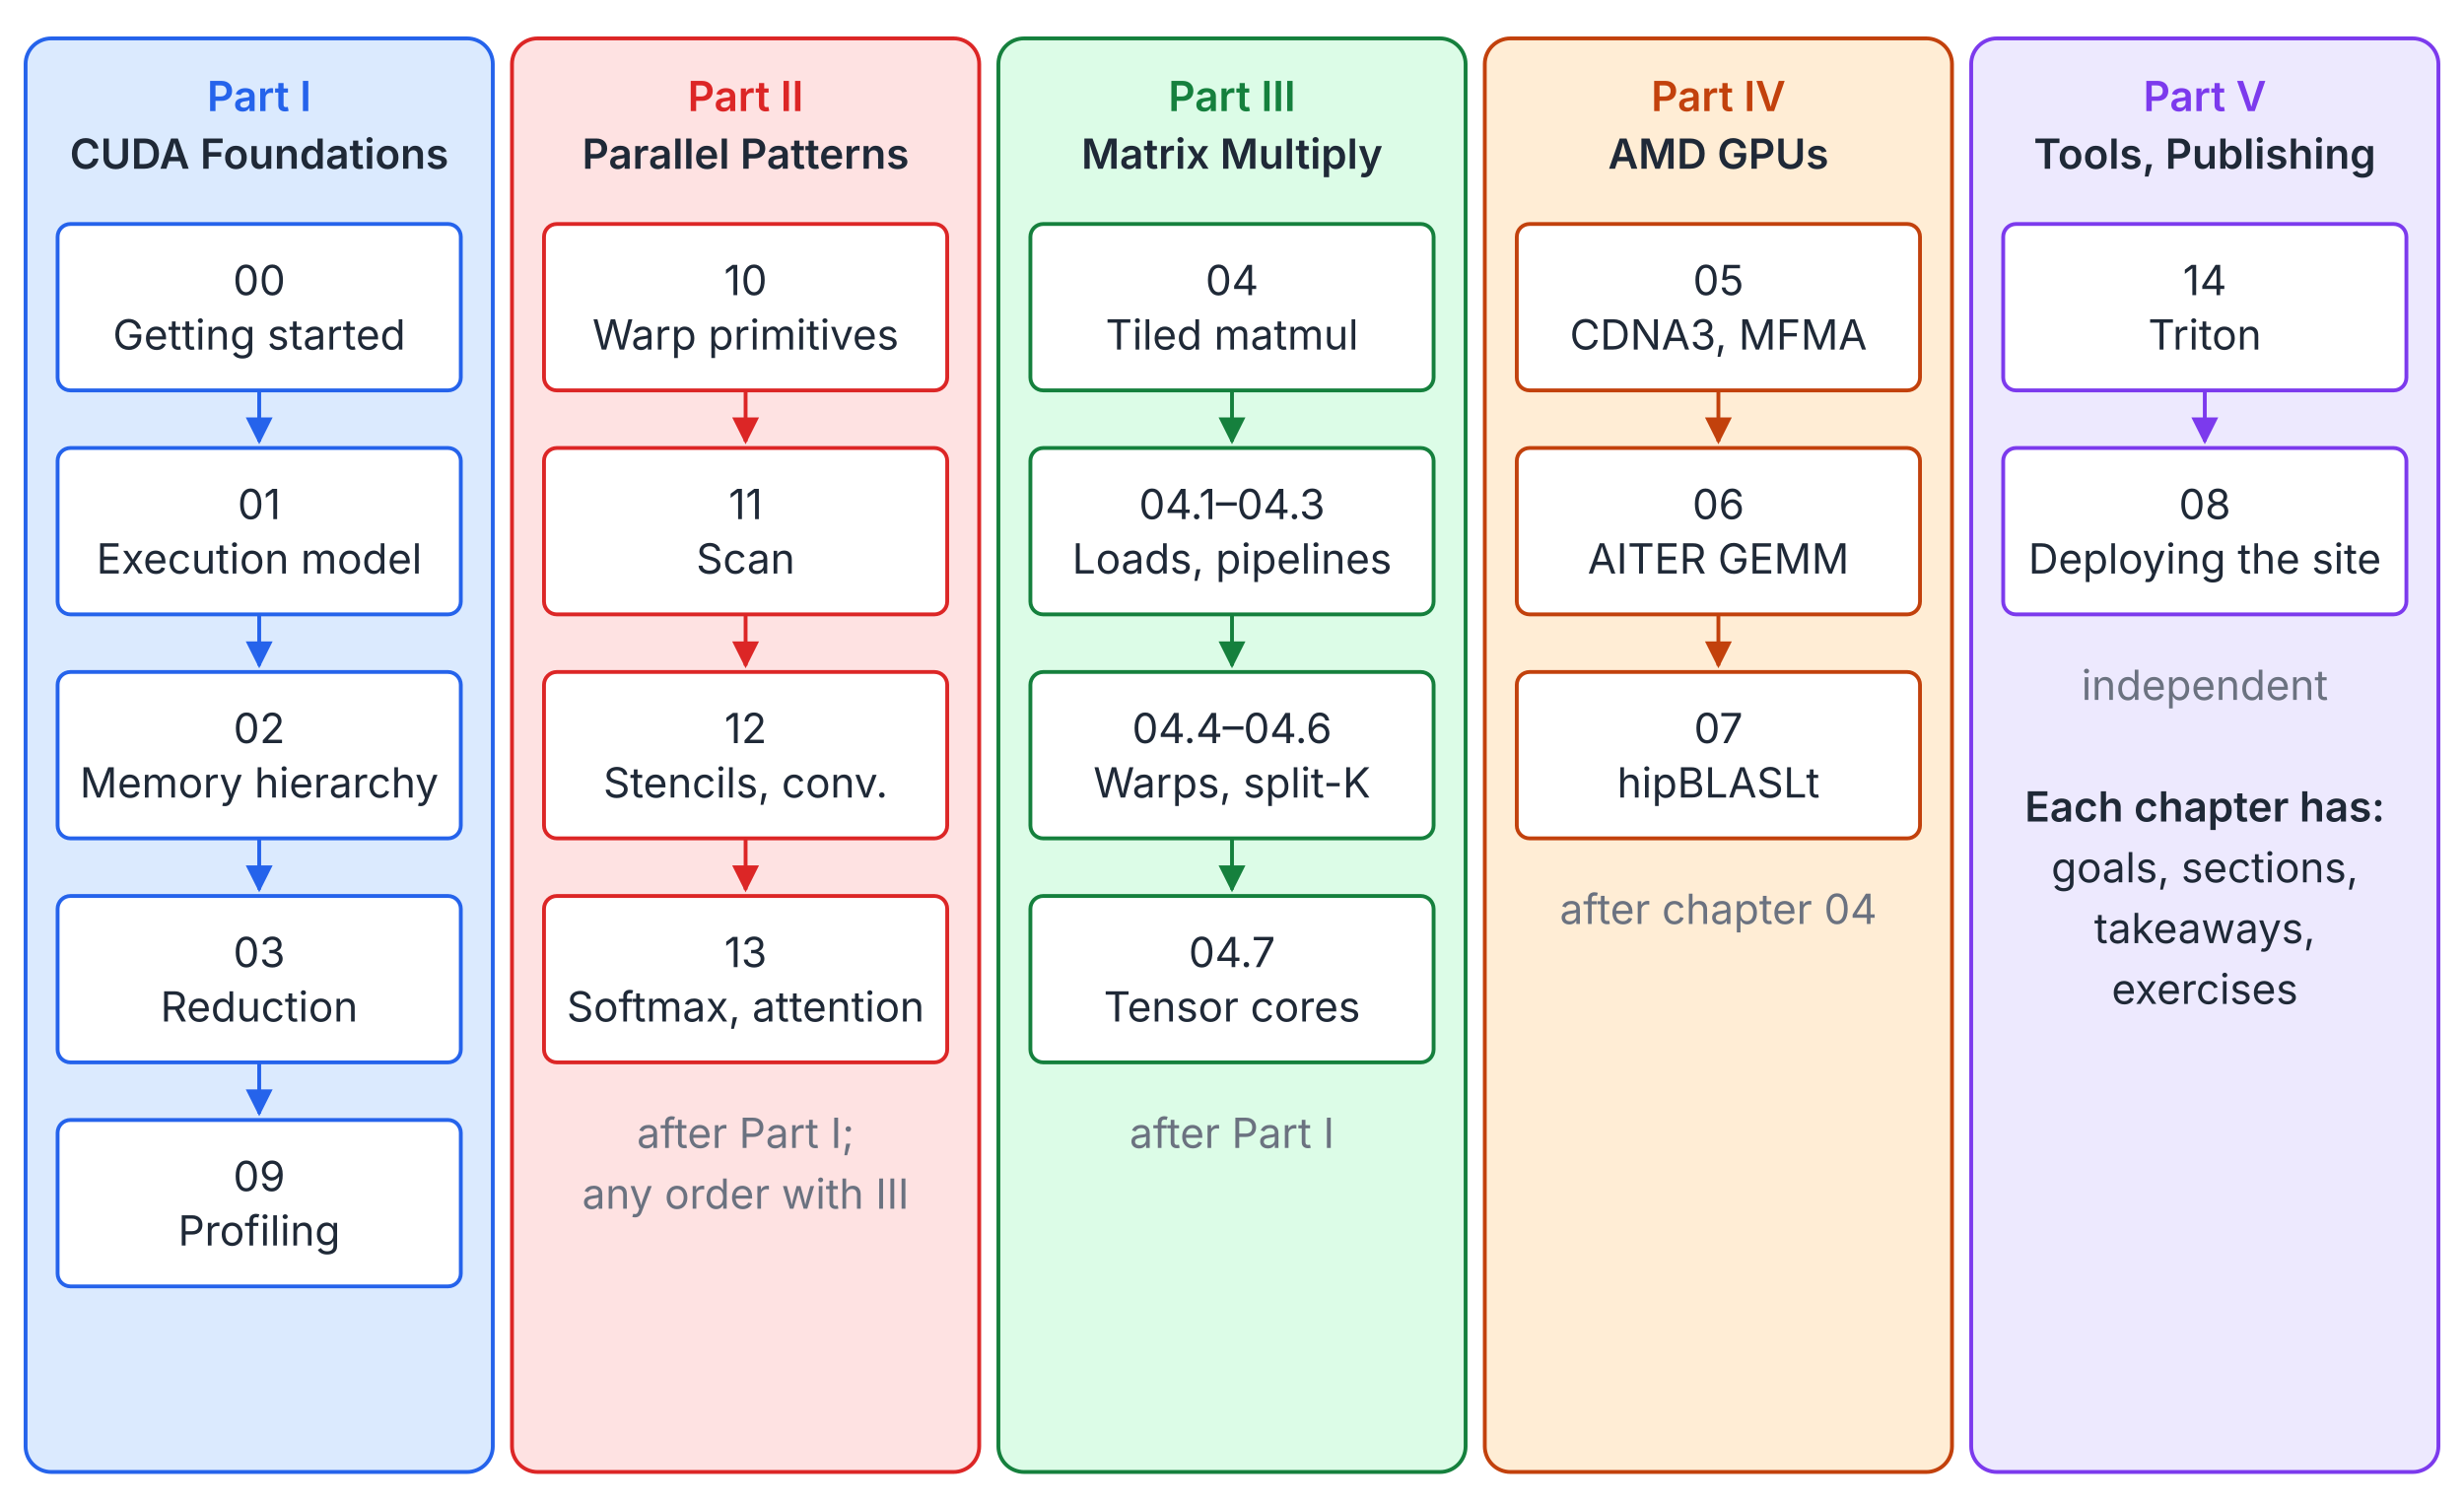
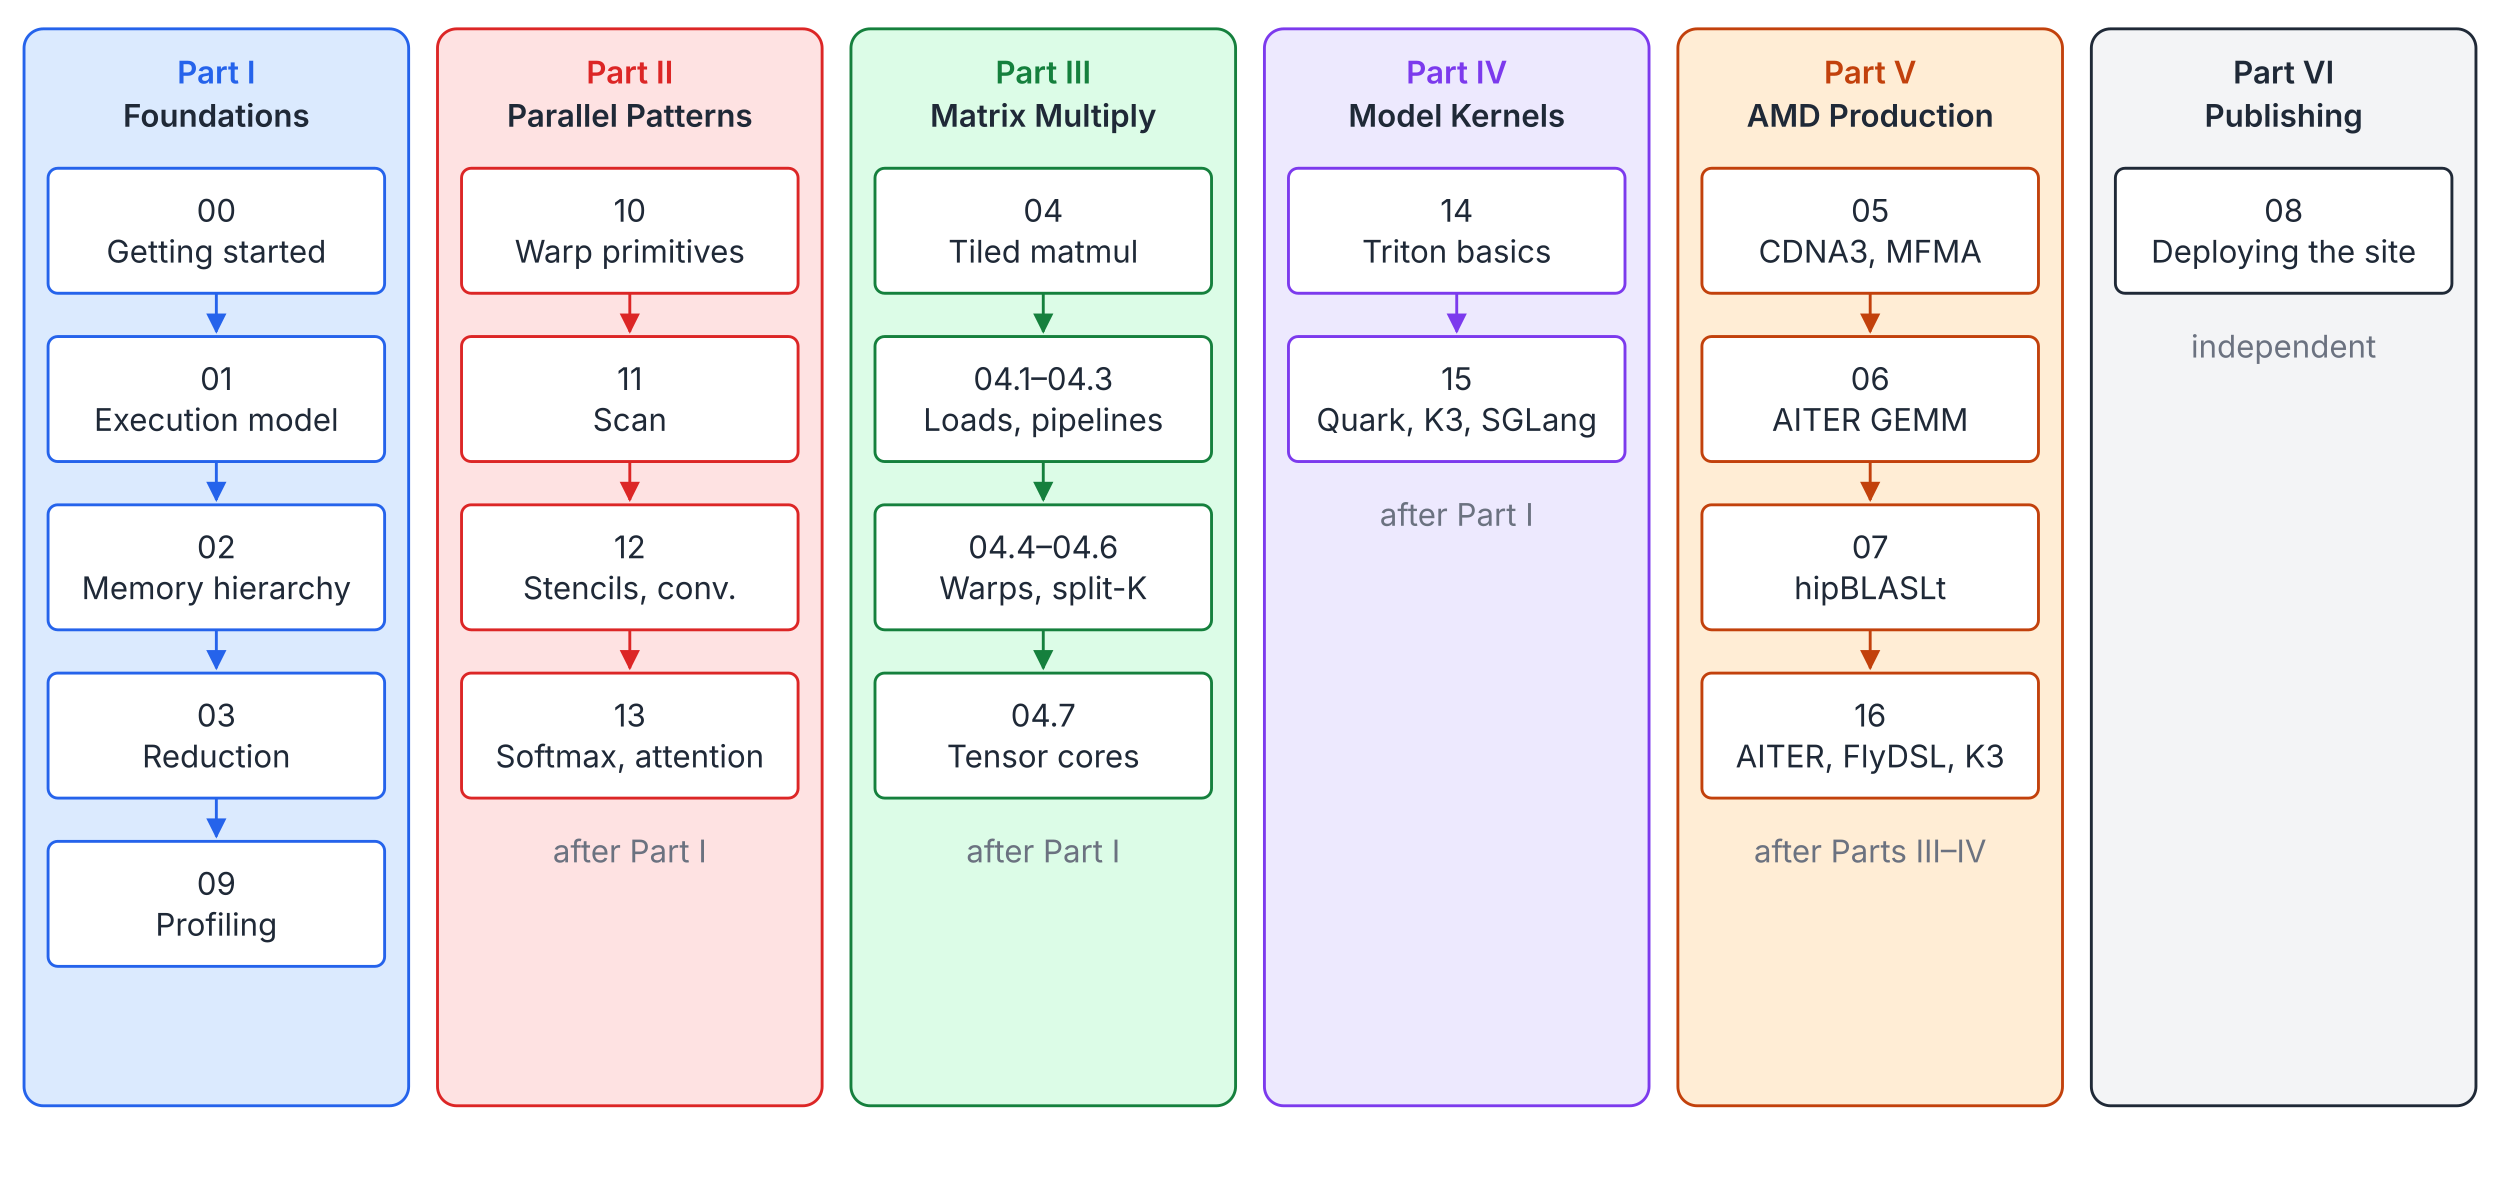
- <svg xmlns="http://www.w3.org/2000/svg" viewBox="0 0 770 470" width="770" height="470" class="fig-svg" role="img">
+ <svg xmlns="http://www.w3.org/2000/svg" viewBox="0 0 1040 500" width="1040" height="500" class="fig-svg" role="img">
  <style>.fig-paper{fill:var(--fig-paper,#ffffff)}.fig-panel{fill:var(--fig-panel,#f8fafc)}.fig-none{fill:none}.s-ink{stroke:var(--fig-ink,#1f2937)}.t-ink{fill:var(--fig-ink,#1f2937)}.f-ink{fill:var(--fig-ink-soft,#f3f4f6)}.f-ink2{fill:var(--fig-ink-mid,#e5e7eb)}.k-ink{fill:var(--fig-ink,#1f2937)}.s-muted{stroke:var(--fig-muted,#6b7280)}.t-muted{fill:var(--fig-muted,#6b7280)}.f-muted{fill:var(--fig-muted-soft,#f9fafb)}.f-muted2{fill:var(--fig-muted-mid,#e5e7eb)}.k-muted{fill:var(--fig-muted,#6b7280)}.s-line{stroke:var(--fig-line,#9ca3af)}.t-line{fill:var(--fig-line,#9ca3af)}.f-line{fill:var(--fig-line-soft,#f3f4f6)}.f-line2{fill:var(--fig-line-mid,#d1d5db)}.k-line{fill:var(--fig-line,#9ca3af)}.s-a{stroke:var(--fig-a,#2563eb)}.t-a{fill:var(--fig-a,#2563eb)}.f-a{fill:var(--fig-a-soft,#dbeafe)}.f-a2{fill:var(--fig-a-mid,#93c5fd)}.k-a{fill:var(--fig-a,#2563eb)}.s-b{stroke:var(--fig-b,#c2410c)}.t-b{fill:var(--fig-b,#c2410c)}.f-b{fill:var(--fig-b-soft,#ffedd5)}.f-b2{fill:var(--fig-b-mid,#fdba74)}.k-b{fill:var(--fig-b,#c2410c)}.s-c{stroke:var(--fig-c,#15803d)}.t-c{fill:var(--fig-c,#15803d)}.f-c{fill:var(--fig-c-soft,#dcfce7)}.f-c2{fill:var(--fig-c-mid,#86efac)}.k-c{fill:var(--fig-c,#15803d)}.s-d{stroke:var(--fig-d,#7c3aed)}.t-d{fill:var(--fig-d,#7c3aed)}.f-d{fill:var(--fig-d-soft,#ede9fe)}.f-d2{fill:var(--fig-d-mid,#c4b5fd)}.k-d{fill:var(--fig-d,#7c3aed)}.s-hl{stroke:var(--fig-hl,#dc2626)}.t-hl{fill:var(--fig-hl,#dc2626)}.f-hl{fill:var(--fig-hl-soft,#fee2e2)}.f-hl2{fill:var(--fig-hl-mid,#fca5a5)}.k-hl{fill:var(--fig-hl,#dc2626)}.fig-txt{font-family:Inter,system-ui,-apple-system,'Segoe UI',sans-serif;font-size:15px}.fig-mono{font-family:'Ubuntu Mono',ui-monospace,Menlo,monospace;font-size:15px}.fig-small{font-size:13px}.fig-tiny{font-size:11px}.fig-big{font-size:17px}.fig-plate{fill:var(--fig-paper,#ffffff);fill-opacity:.92}.fig-bold{font-weight:600}.fig-it{font-style:italic}</style>
  <defs>
    <marker id="overview-learning-path-ah-ink" viewBox="0 0 10 10" refX="9" refY="5" markerWidth="7" markerHeight="7" orient="auto-start-reverse">
      <path d="M0,0 L10,5 L0,10 z" class="k-ink" />
    </marker>
    <marker id="overview-learning-path-ah-muted" viewBox="0 0 10 10" refX="9" refY="5" markerWidth="7" markerHeight="7" orient="auto-start-reverse">
      <path d="M0,0 L10,5 L0,10 z" class="k-muted" />
    </marker>
    <marker id="overview-learning-path-ah-a" viewBox="0 0 10 10" refX="9" refY="5" markerWidth="7" markerHeight="7" orient="auto-start-reverse">
      <path d="M0,0 L10,5 L0,10 z" class="k-a" />
    </marker>
    <marker id="overview-learning-path-ah-b" viewBox="0 0 10 10" refX="9" refY="5" markerWidth="7" markerHeight="7" orient="auto-start-reverse">
      <path d="M0,0 L10,5 L0,10 z" class="k-b" />
    </marker>
    <marker id="overview-learning-path-ah-c" viewBox="0 0 10 10" refX="9" refY="5" markerWidth="7" markerHeight="7" orient="auto-start-reverse">
      <path d="M0,0 L10,5 L0,10 z" class="k-c" />
    </marker>
    <marker id="overview-learning-path-ah-d" viewBox="0 0 10 10" refX="9" refY="5" markerWidth="7" markerHeight="7" orient="auto-start-reverse">
      <path d="M0,0 L10,5 L0,10 z" class="k-d" />
    </marker>
    <marker id="overview-learning-path-ah-hl" viewBox="0 0 10 10" refX="9" refY="5" markerWidth="7" markerHeight="7" orient="auto-start-reverse">
      <path d="M0,0 L10,5 L0,10 z" class="k-hl" />
    </marker>
  </defs>
-   <rect x="0" y="0" width="770" height="470" class="fig-paper" />
-   <rect x="8" y="12" width="146" height="448" rx="8" class="f-a s-a" stroke-width="1.2" />
-   <text x="81" y="30" text-anchor="middle" dominant-baseline="central" class="fig-txt t-a fig-small fig-bold">Part I</text>
-   <text x="81" y="48" text-anchor="middle" dominant-baseline="central" class="fig-txt t-ink fig-small fig-bold">CUDA Foundations</text>
-   <rect x="18" y="70" width="126" height="52" rx="4" class="fig-paper s-a" stroke-width="1.2" />
-   <text x="81" y="87.5" text-anchor="middle" dominant-baseline="central" class="fig-txt t-ink fig-small">00</text>
-   <text x="81" y="104.5" text-anchor="middle" dominant-baseline="central" class="fig-txt t-ink fig-small">Getting started</text>
-   <line x1="81" y1="122" x2="81" y2="138" class="s-a" stroke-width="1.2" marker-end="url(#overview-learning-path-ah-a)" />
-   <rect x="18" y="140" width="126" height="52" rx="4" class="fig-paper s-a" stroke-width="1.2" />
-   <text x="81" y="157.5" text-anchor="middle" dominant-baseline="central" class="fig-txt t-ink fig-small">01</text>
-   <text x="81" y="174.5" text-anchor="middle" dominant-baseline="central" class="fig-txt t-ink fig-small">Execution model</text>
-   <line x1="81" y1="192" x2="81" y2="208" class="s-a" stroke-width="1.2" marker-end="url(#overview-learning-path-ah-a)" />
-   <rect x="18" y="210" width="126" height="52" rx="4" class="fig-paper s-a" stroke-width="1.2" />
-   <text x="81" y="227.5" text-anchor="middle" dominant-baseline="central" class="fig-txt t-ink fig-small">02</text>
-   <text x="81" y="244.5" text-anchor="middle" dominant-baseline="central" class="fig-txt t-ink fig-small">Memory hierarchy</text>
-   <line x1="81" y1="262" x2="81" y2="278" class="s-a" stroke-width="1.2" marker-end="url(#overview-learning-path-ah-a)" />
-   <rect x="18" y="280" width="126" height="52" rx="4" class="fig-paper s-a" stroke-width="1.2" />
-   <text x="81" y="297.5" text-anchor="middle" dominant-baseline="central" class="fig-txt t-ink fig-small">03</text>
-   <text x="81" y="314.5" text-anchor="middle" dominant-baseline="central" class="fig-txt t-ink fig-small">Reduction</text>
-   <line x1="81" y1="332" x2="81" y2="348" class="s-a" stroke-width="1.2" marker-end="url(#overview-learning-path-ah-a)" />
-   <rect x="18" y="350" width="126" height="52" rx="4" class="fig-paper s-a" stroke-width="1.2" />
-   <text x="81" y="367.5" text-anchor="middle" dominant-baseline="central" class="fig-txt t-ink fig-small">09</text>
-   <text x="81" y="384.5" text-anchor="middle" dominant-baseline="central" class="fig-txt t-ink fig-small">Profiling</text>
-   <rect x="160" y="12" width="146" height="448" rx="8" class="f-hl s-hl" stroke-width="1.2" />
-   <text x="233" y="30" text-anchor="middle" dominant-baseline="central" class="fig-txt t-hl fig-small fig-bold">Part II</text>
-   <text x="233" y="48" text-anchor="middle" dominant-baseline="central" class="fig-txt t-ink fig-small fig-bold">Parallel Patterns</text>
-   <rect x="170" y="70" width="126" height="52" rx="4" class="fig-paper s-hl" stroke-width="1.2" />
-   <text x="233" y="87.5" text-anchor="middle" dominant-baseline="central" class="fig-txt t-ink fig-small">10</text>
-   <text x="233" y="104.5" text-anchor="middle" dominant-baseline="central" class="fig-txt t-ink fig-small">Warp primitives</text>
-   <line x1="233" y1="122" x2="233" y2="138" class="s-hl" stroke-width="1.2" marker-end="url(#overview-learning-path-ah-hl)" />
-   <rect x="170" y="140" width="126" height="52" rx="4" class="fig-paper s-hl" stroke-width="1.2" />
-   <text x="233" y="157.5" text-anchor="middle" dominant-baseline="central" class="fig-txt t-ink fig-small">11</text>
-   <text x="233" y="174.5" text-anchor="middle" dominant-baseline="central" class="fig-txt t-ink fig-small">Scan</text>
-   <line x1="233" y1="192" x2="233" y2="208" class="s-hl" stroke-width="1.2" marker-end="url(#overview-learning-path-ah-hl)" />
-   <rect x="170" y="210" width="126" height="52" rx="4" class="fig-paper s-hl" stroke-width="1.2" />
-   <text x="233" y="227.5" text-anchor="middle" dominant-baseline="central" class="fig-txt t-ink fig-small">12</text>
-   <text x="233" y="244.5" text-anchor="middle" dominant-baseline="central" class="fig-txt t-ink fig-small">Stencils, conv.</text>
-   <line x1="233" y1="262" x2="233" y2="278" class="s-hl" stroke-width="1.2" marker-end="url(#overview-learning-path-ah-hl)" />
-   <rect x="170" y="280" width="126" height="52" rx="4" class="fig-paper s-hl" stroke-width="1.2" />
-   <text x="233" y="297.5" text-anchor="middle" dominant-baseline="central" class="fig-txt t-ink fig-small">13</text>
-   <text x="233" y="314.5" text-anchor="middle" dominant-baseline="central" class="fig-txt t-ink fig-small">Softmax, attention</text>
-   <rect x="312" y="12" width="146" height="448" rx="8" class="f-c s-c" stroke-width="1.2" />
-   <text x="385" y="30" text-anchor="middle" dominant-baseline="central" class="fig-txt t-c fig-small fig-bold">Part III</text>
-   <text x="385" y="48" text-anchor="middle" dominant-baseline="central" class="fig-txt t-ink fig-small fig-bold">Matrix Multiply</text>
-   <rect x="322" y="70" width="126" height="52" rx="4" class="fig-paper s-c" stroke-width="1.2" />
-   <text x="385" y="87.5" text-anchor="middle" dominant-baseline="central" class="fig-txt t-ink fig-small">04</text>
-   <text x="385" y="104.5" text-anchor="middle" dominant-baseline="central" class="fig-txt t-ink fig-small">Tiled matmul</text>
-   <line x1="385" y1="122" x2="385" y2="138" class="s-c" stroke-width="1.2" marker-end="url(#overview-learning-path-ah-c)" />
-   <rect x="322" y="140" width="126" height="52" rx="4" class="fig-paper s-c" stroke-width="1.2" />
-   <text x="385" y="157.5" text-anchor="middle" dominant-baseline="central" class="fig-txt t-ink fig-small">04.1–04.3</text>
-   <text x="385" y="174.5" text-anchor="middle" dominant-baseline="central" class="fig-txt t-ink fig-small">Loads, pipelines</text>
-   <line x1="385" y1="192" x2="385" y2="208" class="s-c" stroke-width="1.2" marker-end="url(#overview-learning-path-ah-c)" />
-   <rect x="322" y="210" width="126" height="52" rx="4" class="fig-paper s-c" stroke-width="1.2" />
-   <text x="385" y="227.5" text-anchor="middle" dominant-baseline="central" class="fig-txt t-ink fig-small">04.4–04.6</text>
-   <text x="385" y="244.5" text-anchor="middle" dominant-baseline="central" class="fig-txt t-ink fig-small">Warps, split-K</text>
-   <line x1="385" y1="262" x2="385" y2="278" class="s-c" stroke-width="1.2" marker-end="url(#overview-learning-path-ah-c)" />
-   <rect x="322" y="280" width="126" height="52" rx="4" class="fig-paper s-c" stroke-width="1.2" />
-   <text x="385" y="297.5" text-anchor="middle" dominant-baseline="central" class="fig-txt t-ink fig-small">04.7</text>
-   <text x="385" y="314.5" text-anchor="middle" dominant-baseline="central" class="fig-txt t-ink fig-small">Tensor cores</text>
-   <rect x="464" y="12" width="146" height="448" rx="8" class="f-b s-b" stroke-width="1.2" />
-   <text x="537" y="30" text-anchor="middle" dominant-baseline="central" class="fig-txt t-b fig-small fig-bold">Part IV</text>
-   <text x="537" y="48" text-anchor="middle" dominant-baseline="central" class="fig-txt t-ink fig-small fig-bold">AMD GPUs</text>
-   <rect x="474" y="70" width="126" height="52" rx="4" class="fig-paper s-b" stroke-width="1.2" />
-   <text x="537" y="87.5" text-anchor="middle" dominant-baseline="central" class="fig-txt t-ink fig-small">05</text>
-   <text x="537" y="104.5" text-anchor="middle" dominant-baseline="central" class="fig-txt t-ink fig-small">CDNA3, MFMA</text>
-   <line x1="537" y1="122" x2="537" y2="138" class="s-b" stroke-width="1.2" marker-end="url(#overview-learning-path-ah-b)" />
-   <rect x="474" y="140" width="126" height="52" rx="4" class="fig-paper s-b" stroke-width="1.2" />
-   <text x="537" y="157.5" text-anchor="middle" dominant-baseline="central" class="fig-txt t-ink fig-small">06</text>
-   <text x="537" y="174.5" text-anchor="middle" dominant-baseline="central" class="fig-txt t-ink fig-small">AITER GEMM</text>
-   <line x1="537" y1="192" x2="537" y2="208" class="s-b" stroke-width="1.2" marker-end="url(#overview-learning-path-ah-b)" />
-   <rect x="474" y="210" width="126" height="52" rx="4" class="fig-paper s-b" stroke-width="1.2" />
-   <text x="537" y="227.5" text-anchor="middle" dominant-baseline="central" class="fig-txt t-ink fig-small">07</text>
-   <text x="537" y="244.5" text-anchor="middle" dominant-baseline="central" class="fig-txt t-ink fig-small">hipBLASLt</text>
-   <rect x="616" y="12" width="146" height="448" rx="8" class="f-d s-d" stroke-width="1.2" />
-   <text x="689" y="30" text-anchor="middle" dominant-baseline="central" class="fig-txt t-d fig-small fig-bold">Part V</text>
-   <text x="689" y="48" text-anchor="middle" dominant-baseline="central" class="fig-txt t-ink fig-small fig-bold">Tools, Publishing</text>
-   <rect x="626" y="70" width="126" height="52" rx="4" class="fig-paper s-d" stroke-width="1.2" />
-   <text x="689" y="87.5" text-anchor="middle" dominant-baseline="central" class="fig-txt t-ink fig-small">14</text>
-   <text x="689" y="104.5" text-anchor="middle" dominant-baseline="central" class="fig-txt t-ink fig-small">Triton</text>
-   <line x1="689" y1="122" x2="689" y2="138" class="s-d" stroke-width="1.2" marker-end="url(#overview-learning-path-ah-d)" />
-   <rect x="626" y="140" width="126" height="52" rx="4" class="fig-paper s-d" stroke-width="1.2" />
-   <text x="689" y="157.5" text-anchor="middle" dominant-baseline="central" class="fig-txt t-ink fig-small">08</text>
-   <text x="689" y="174.5" text-anchor="middle" dominant-baseline="central" class="fig-txt t-ink fig-small">Deploying the site</text>
-   <text x="233" y="354" text-anchor="middle" dominant-baseline="central" class="fig-txt t-muted fig-small">after Part I;</text>
-   <text x="233" y="373" text-anchor="middle" dominant-baseline="central" class="fig-txt t-muted fig-small">any order with III</text>
-   <text x="385" y="354" text-anchor="middle" dominant-baseline="central" class="fig-txt t-muted fig-small">after Part I</text>
-   <text x="537" y="284" text-anchor="middle" dominant-baseline="central" class="fig-txt t-muted fig-small">after chapter 04</text>
-   <text x="689" y="214" text-anchor="middle" dominant-baseline="central" class="fig-txt t-muted fig-small">independent</text>
-   <text x="689" y="252" text-anchor="middle" dominant-baseline="central" class="fig-txt t-ink fig-small fig-bold">Each chapter has:</text>
-   <text x="689" y="271" text-anchor="middle" dominant-baseline="central" class="fig-txt t-ink fig-small">goals, sections,</text>
-   <text x="689" y="290" text-anchor="middle" dominant-baseline="central" class="fig-txt t-ink fig-small">takeaways,</text>
-   <text x="689" y="309" text-anchor="middle" dominant-baseline="central" class="fig-txt t-ink fig-small">exercises</text>
+   <rect x="0" y="0" width="1040" height="500" class="fig-paper" />
+   <rect x="10" y="12" width="160" height="448" rx="8" class="f-a s-a" stroke-width="1.2" />
+   <text x="90" y="30" text-anchor="middle" dominant-baseline="central" class="fig-txt t-a fig-small fig-bold">Part I</text>
+   <text x="90" y="48" text-anchor="middle" dominant-baseline="central" class="fig-txt t-ink fig-small fig-bold">Foundations</text>
+   <rect x="20" y="70" width="140" height="52" rx="4" class="fig-paper s-a" stroke-width="1.2" />
+   <text x="90" y="87.5" text-anchor="middle" dominant-baseline="central" class="fig-txt t-ink fig-small">00</text>
+   <text x="90" y="104.5" text-anchor="middle" dominant-baseline="central" class="fig-txt t-ink fig-small">Getting started</text>
+   <line x1="90" y1="122" x2="90" y2="138" class="s-a" stroke-width="1.2" marker-end="url(#overview-learning-path-ah-a)" />
+   <rect x="20" y="140" width="140" height="52" rx="4" class="fig-paper s-a" stroke-width="1.2" />
+   <text x="90" y="157.5" text-anchor="middle" dominant-baseline="central" class="fig-txt t-ink fig-small">01</text>
+   <text x="90" y="174.5" text-anchor="middle" dominant-baseline="central" class="fig-txt t-ink fig-small">Execution model</text>
+   <line x1="90" y1="192" x2="90" y2="208" class="s-a" stroke-width="1.2" marker-end="url(#overview-learning-path-ah-a)" />
+   <rect x="20" y="210" width="140" height="52" rx="4" class="fig-paper s-a" stroke-width="1.2" />
+   <text x="90" y="227.5" text-anchor="middle" dominant-baseline="central" class="fig-txt t-ink fig-small">02</text>
+   <text x="90" y="244.5" text-anchor="middle" dominant-baseline="central" class="fig-txt t-ink fig-small">Memory hierarchy</text>
+   <line x1="90" y1="262" x2="90" y2="278" class="s-a" stroke-width="1.2" marker-end="url(#overview-learning-path-ah-a)" />
+   <rect x="20" y="280" width="140" height="52" rx="4" class="fig-paper s-a" stroke-width="1.2" />
+   <text x="90" y="297.5" text-anchor="middle" dominant-baseline="central" class="fig-txt t-ink fig-small">03</text>
+   <text x="90" y="314.5" text-anchor="middle" dominant-baseline="central" class="fig-txt t-ink fig-small">Reduction</text>
+   <line x1="90" y1="332" x2="90" y2="348" class="s-a" stroke-width="1.2" marker-end="url(#overview-learning-path-ah-a)" />
+   <rect x="20" y="350" width="140" height="52" rx="4" class="fig-paper s-a" stroke-width="1.2" />
+   <text x="90" y="367.5" text-anchor="middle" dominant-baseline="central" class="fig-txt t-ink fig-small">09</text>
+   <text x="90" y="384.5" text-anchor="middle" dominant-baseline="central" class="fig-txt t-ink fig-small">Profiling</text>
+   <rect x="182" y="12" width="160" height="448" rx="8" class="f-hl s-hl" stroke-width="1.2" />
+   <text x="262" y="30" text-anchor="middle" dominant-baseline="central" class="fig-txt t-hl fig-small fig-bold">Part II</text>
+   <text x="262" y="48" text-anchor="middle" dominant-baseline="central" class="fig-txt t-ink fig-small fig-bold">Parallel Patterns</text>
+   <rect x="192" y="70" width="140" height="52" rx="4" class="fig-paper s-hl" stroke-width="1.2" />
+   <text x="262" y="87.5" text-anchor="middle" dominant-baseline="central" class="fig-txt t-ink fig-small">10</text>
+   <text x="262" y="104.5" text-anchor="middle" dominant-baseline="central" class="fig-txt t-ink fig-small">Warp primitives</text>
+   <line x1="262" y1="122" x2="262" y2="138" class="s-hl" stroke-width="1.2" marker-end="url(#overview-learning-path-ah-hl)" />
+   <rect x="192" y="140" width="140" height="52" rx="4" class="fig-paper s-hl" stroke-width="1.2" />
+   <text x="262" y="157.5" text-anchor="middle" dominant-baseline="central" class="fig-txt t-ink fig-small">11</text>
+   <text x="262" y="174.5" text-anchor="middle" dominant-baseline="central" class="fig-txt t-ink fig-small">Scan</text>
+   <line x1="262" y1="192" x2="262" y2="208" class="s-hl" stroke-width="1.2" marker-end="url(#overview-learning-path-ah-hl)" />
+   <rect x="192" y="210" width="140" height="52" rx="4" class="fig-paper s-hl" stroke-width="1.2" />
+   <text x="262" y="227.5" text-anchor="middle" dominant-baseline="central" class="fig-txt t-ink fig-small">12</text>
+   <text x="262" y="244.5" text-anchor="middle" dominant-baseline="central" class="fig-txt t-ink fig-small">Stencils, conv.</text>
+   <line x1="262" y1="262" x2="262" y2="278" class="s-hl" stroke-width="1.2" marker-end="url(#overview-learning-path-ah-hl)" />
+   <rect x="192" y="280" width="140" height="52" rx="4" class="fig-paper s-hl" stroke-width="1.2" />
+   <text x="262" y="297.5" text-anchor="middle" dominant-baseline="central" class="fig-txt t-ink fig-small">13</text>
+   <text x="262" y="314.5" text-anchor="middle" dominant-baseline="central" class="fig-txt t-ink fig-small">Softmax, attention</text>
+   <rect x="354" y="12" width="160" height="448" rx="8" class="f-c s-c" stroke-width="1.2" />
+   <text x="434" y="30" text-anchor="middle" dominant-baseline="central" class="fig-txt t-c fig-small fig-bold">Part III</text>
+   <text x="434" y="48" text-anchor="middle" dominant-baseline="central" class="fig-txt t-ink fig-small fig-bold">Matrix Multiply</text>
+   <rect x="364" y="70" width="140" height="52" rx="4" class="fig-paper s-c" stroke-width="1.2" />
+   <text x="434" y="87.5" text-anchor="middle" dominant-baseline="central" class="fig-txt t-ink fig-small">04</text>
+   <text x="434" y="104.5" text-anchor="middle" dominant-baseline="central" class="fig-txt t-ink fig-small">Tiled matmul</text>
+   <line x1="434" y1="122" x2="434" y2="138" class="s-c" stroke-width="1.2" marker-end="url(#overview-learning-path-ah-c)" />
+   <rect x="364" y="140" width="140" height="52" rx="4" class="fig-paper s-c" stroke-width="1.2" />
+   <text x="434" y="157.5" text-anchor="middle" dominant-baseline="central" class="fig-txt t-ink fig-small">04.1–04.3</text>
+   <text x="434" y="174.5" text-anchor="middle" dominant-baseline="central" class="fig-txt t-ink fig-small">Loads, pipelines</text>
+   <line x1="434" y1="192" x2="434" y2="208" class="s-c" stroke-width="1.2" marker-end="url(#overview-learning-path-ah-c)" />
+   <rect x="364" y="210" width="140" height="52" rx="4" class="fig-paper s-c" stroke-width="1.2" />
+   <text x="434" y="227.5" text-anchor="middle" dominant-baseline="central" class="fig-txt t-ink fig-small">04.4–04.6</text>
+   <text x="434" y="244.5" text-anchor="middle" dominant-baseline="central" class="fig-txt t-ink fig-small">Warps, split-K</text>
+   <line x1="434" y1="262" x2="434" y2="278" class="s-c" stroke-width="1.2" marker-end="url(#overview-learning-path-ah-c)" />
+   <rect x="364" y="280" width="140" height="52" rx="4" class="fig-paper s-c" stroke-width="1.2" />
+   <text x="434" y="297.5" text-anchor="middle" dominant-baseline="central" class="fig-txt t-ink fig-small">04.7</text>
+   <text x="434" y="314.5" text-anchor="middle" dominant-baseline="central" class="fig-txt t-ink fig-small">Tensor cores</text>
+   <rect x="526" y="12" width="160" height="448" rx="8" class="f-d s-d" stroke-width="1.2" />
+   <text x="606" y="30" text-anchor="middle" dominant-baseline="central" class="fig-txt t-d fig-small fig-bold">Part IV</text>
+   <text x="606" y="48" text-anchor="middle" dominant-baseline="central" class="fig-txt t-ink fig-small fig-bold">Model Kernels</text>
+   <rect x="536" y="70" width="140" height="52" rx="4" class="fig-paper s-d" stroke-width="1.2" />
+   <text x="606" y="87.5" text-anchor="middle" dominant-baseline="central" class="fig-txt t-ink fig-small">14</text>
+   <text x="606" y="104.5" text-anchor="middle" dominant-baseline="central" class="fig-txt t-ink fig-small">Triton basics</text>
+   <line x1="606" y1="122" x2="606" y2="138" class="s-d" stroke-width="1.2" marker-end="url(#overview-learning-path-ah-d)" />
+   <rect x="536" y="140" width="140" height="52" rx="4" class="fig-paper s-d" stroke-width="1.2" />
+   <text x="606" y="157.5" text-anchor="middle" dominant-baseline="central" class="fig-txt t-ink fig-small">15</text>
+   <text x="606" y="174.5" text-anchor="middle" dominant-baseline="central" class="fig-txt t-ink fig-small">Quark, K3, SGLang</text>
+   <rect x="698" y="12" width="160" height="448" rx="8" class="f-b s-b" stroke-width="1.2" />
+   <text x="778" y="30" text-anchor="middle" dominant-baseline="central" class="fig-txt t-b fig-small fig-bold">Part V</text>
+   <text x="778" y="48" text-anchor="middle" dominant-baseline="central" class="fig-txt t-ink fig-small fig-bold">AMD Production</text>
+   <rect x="708" y="70" width="140" height="52" rx="4" class="fig-paper s-b" stroke-width="1.2" />
+   <text x="778" y="87.5" text-anchor="middle" dominant-baseline="central" class="fig-txt t-ink fig-small">05</text>
+   <text x="778" y="104.5" text-anchor="middle" dominant-baseline="central" class="fig-txt t-ink fig-small">CDNA3, MFMA</text>
+   <line x1="778" y1="122" x2="778" y2="138" class="s-b" stroke-width="1.2" marker-end="url(#overview-learning-path-ah-b)" />
+   <rect x="708" y="140" width="140" height="52" rx="4" class="fig-paper s-b" stroke-width="1.2" />
+   <text x="778" y="157.5" text-anchor="middle" dominant-baseline="central" class="fig-txt t-ink fig-small">06</text>
+   <text x="778" y="174.5" text-anchor="middle" dominant-baseline="central" class="fig-txt t-ink fig-small">AITER GEMM</text>
+   <line x1="778" y1="192" x2="778" y2="208" class="s-b" stroke-width="1.2" marker-end="url(#overview-learning-path-ah-b)" />
+   <rect x="708" y="210" width="140" height="52" rx="4" class="fig-paper s-b" stroke-width="1.2" />
+   <text x="778" y="227.5" text-anchor="middle" dominant-baseline="central" class="fig-txt t-ink fig-small">07</text>
+   <text x="778" y="244.5" text-anchor="middle" dominant-baseline="central" class="fig-txt t-ink fig-small">hipBLASLt</text>
+   <line x1="778" y1="262" x2="778" y2="278" class="s-b" stroke-width="1.2" marker-end="url(#overview-learning-path-ah-b)" />
+   <rect x="708" y="280" width="140" height="52" rx="4" class="fig-paper s-b" stroke-width="1.2" />
+   <text x="778" y="297.5" text-anchor="middle" dominant-baseline="central" class="fig-txt t-ink fig-small">16</text>
+   <text x="778" y="314.5" text-anchor="middle" dominant-baseline="central" class="fig-txt t-ink fig-small">AITER, FlyDSL, K3</text>
+   <rect x="870" y="12" width="160" height="448" rx="8" class="f-ink s-ink" stroke-width="1.2" />
+   <text x="950" y="30" text-anchor="middle" dominant-baseline="central" class="fig-txt t-ink fig-small fig-bold">Part VI</text>
+   <text x="950" y="48" text-anchor="middle" dominant-baseline="central" class="fig-txt t-ink fig-small fig-bold">Publishing</text>
+   <rect x="880" y="70" width="140" height="52" rx="4" class="fig-paper s-ink" stroke-width="1.2" />
+   <text x="950" y="87.5" text-anchor="middle" dominant-baseline="central" class="fig-txt t-ink fig-small">08</text>
+   <text x="950" y="104.5" text-anchor="middle" dominant-baseline="central" class="fig-txt t-ink fig-small">Deploying the site</text>
+   <text x="262" y="354" text-anchor="middle" dominant-baseline="central" class="fig-txt t-muted fig-small">after Part I</text>
+   <text x="434" y="354" text-anchor="middle" dominant-baseline="central" class="fig-txt t-muted fig-small">after Part I</text>
+   <text x="606" y="214" text-anchor="middle" dominant-baseline="central" class="fig-txt t-muted fig-small">after Part I</text>
+   <text x="778" y="354" text-anchor="middle" dominant-baseline="central" class="fig-txt t-muted fig-small">after Parts III–IV</text>
+   <text x="950" y="144" text-anchor="middle" dominant-baseline="central" class="fig-txt t-muted fig-small">independent</text>
</svg>
